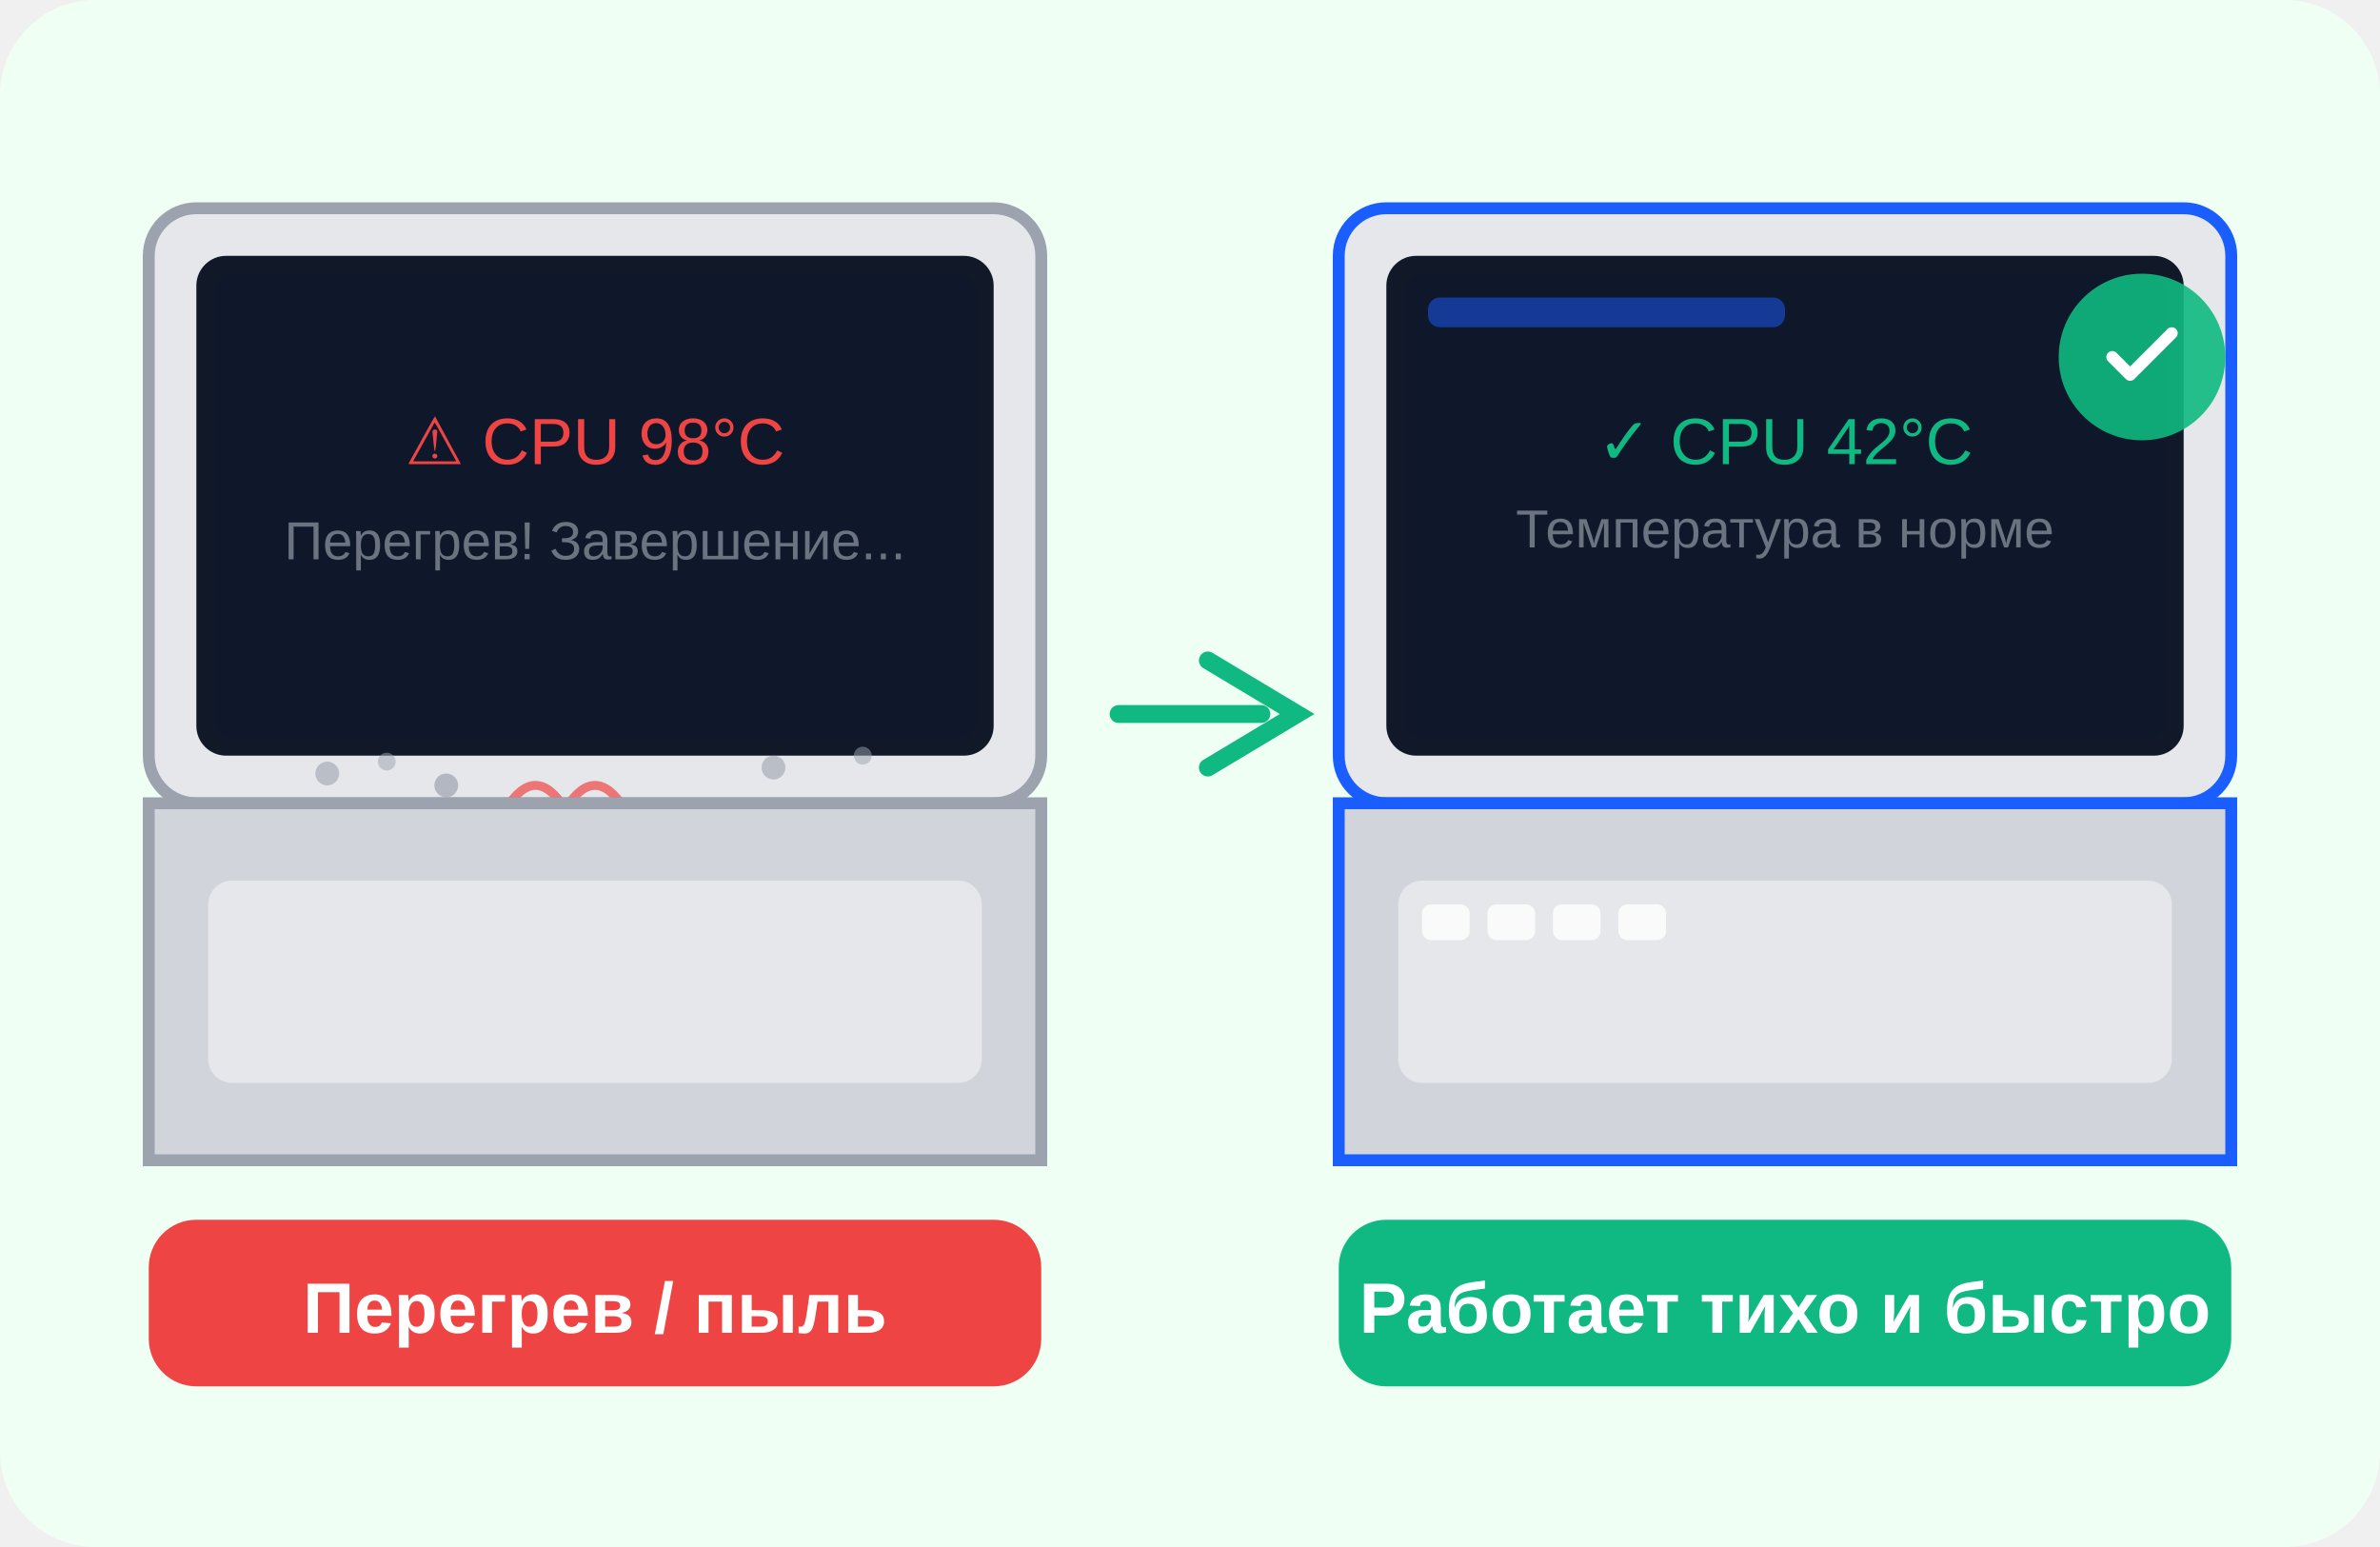
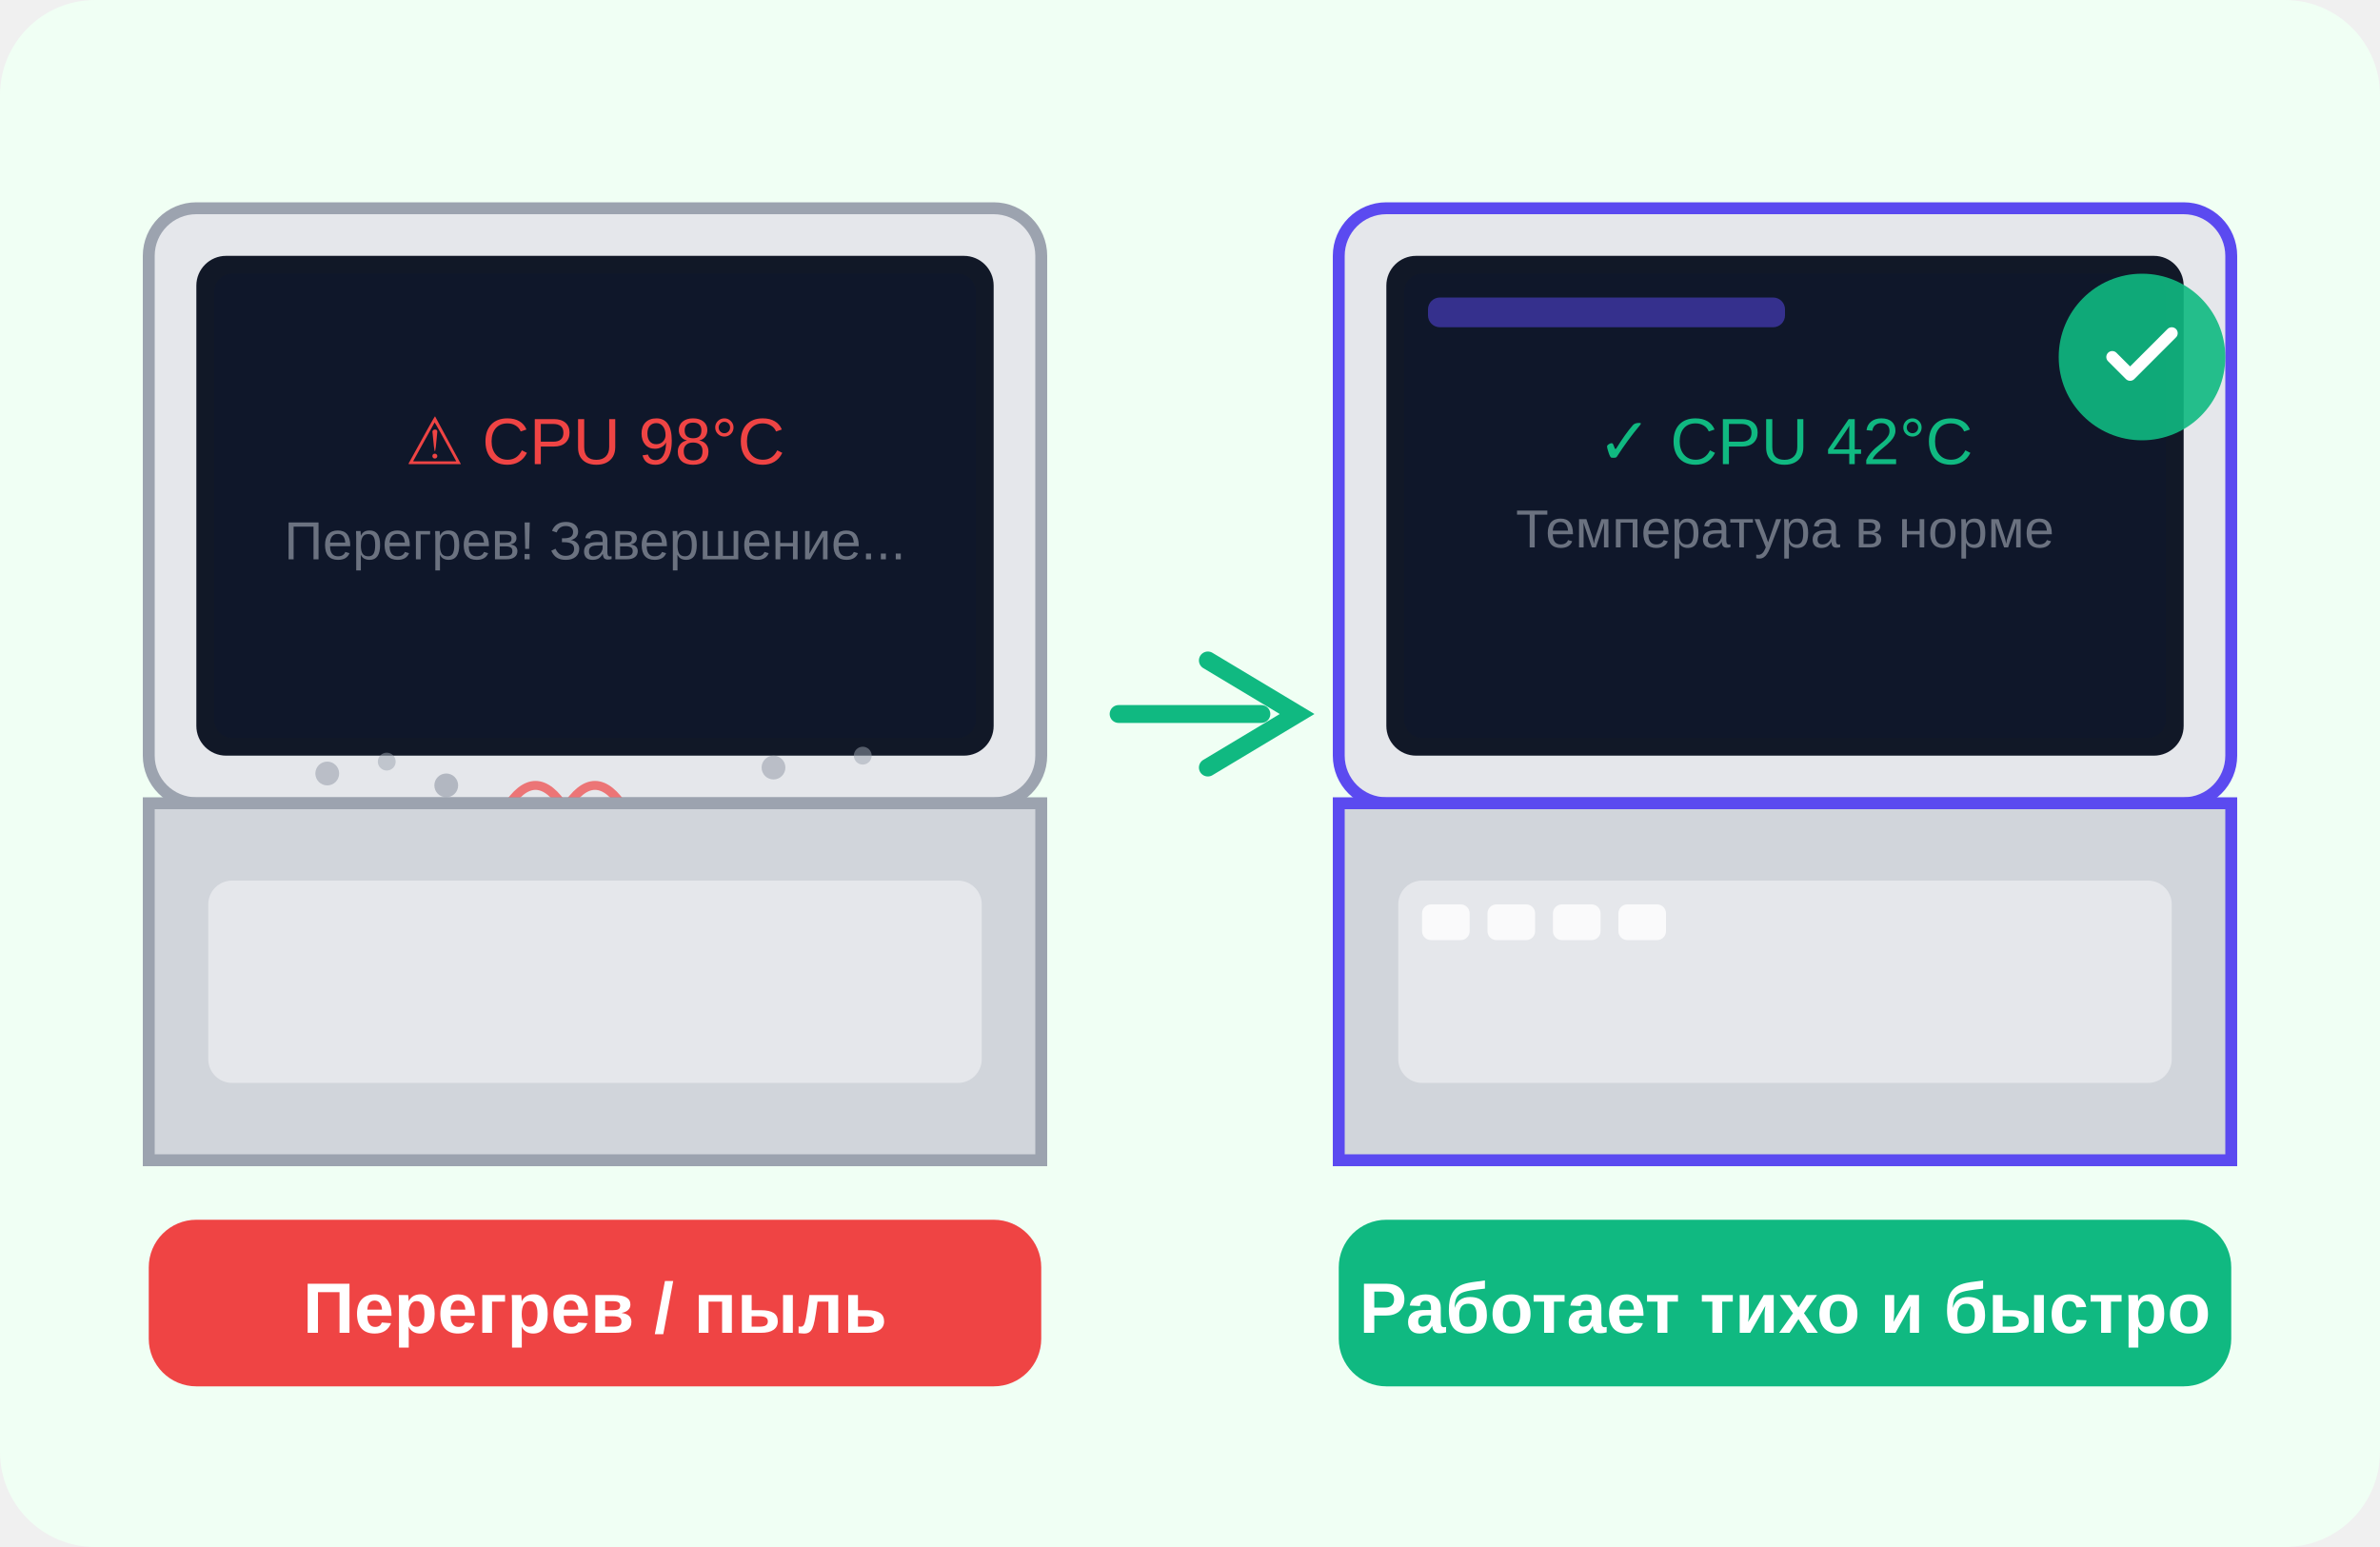
<svg xmlns="http://www.w3.org/2000/svg" viewBox="0 0 400 260" fill="none">
  <rect width="400" height="260" rx="16" fill="#F0FFF4" />
  <rect x="25" y="35" width="150" height="100" rx="8" fill="#E5E7EB" stroke="#9CA3AF" stroke-width="2" />
  <rect x="33" y="43" width="134" height="84" rx="5" fill="#111827" />
  <rect x="36" y="46" width="128" height="78" rx="3" fill="#0F172A" />
  <text x="100" y="78" font-family="Arial" font-size="11" fill="#EF4444" text-anchor="middle">⚠ CPU 98°C</text>
  <text x="100" y="94" font-family="Arial" font-size="9" fill="#6B7280" text-anchor="middle">Перегрев! Завершение...</text>
  <circle cx="55" cy="130" r="2" fill="#9CA3AF" opacity=".6" />
  <circle cx="65" cy="128" r="1.5" fill="#9CA3AF" opacity=".5" />
  <circle cx="75" cy="132" r="2" fill="#9CA3AF" opacity=".7" />
  <circle cx="130" cy="129" r="2" fill="#9CA3AF" opacity=".6" />
  <circle cx="145" cy="127" r="1.5" fill="#9CA3AF" opacity=".5" />
  <path d="M85 136 Q90 128 95 136 Q100 128 105 136" stroke="#EF4444" stroke-width="1.5" stroke-linecap="round" fill="none" opacity=".7" />
  <rect x="25" y="135" width="150" height="60" rx="0 0 8 8" fill="#D1D5DB" stroke="#9CA3AF" stroke-width="2" />
  <rect x="35" y="148" width="130" height="34" rx="4" fill="#E5E7EB" />
  <rect x="25" y="205" width="150" height="28" rx="8" fill="#EF4444" />
  <text x="100" y="224" font-family="Arial" font-size="12" font-weight="bold" fill="white" text-anchor="middle">Перегрев / пыль</text>
  <path d="M188 120 L212 120" stroke="#10B981" stroke-width="3" stroke-linecap="round" />
  <path d="M203 111 L218 120 L203 129" stroke="#10B981" stroke-width="3" stroke-linecap="round" fill="none" />
-   <rect x="225" y="35" width="150" height="100" rx="8" fill="#E5E7EB" stroke="#1A5EFF" stroke-width="2" />
+   <rect x="225" y="35" width="150" height="100" rx="8" fill="#E5E7EB" stroke="#5b4af0" stroke-width="2" />
  <rect x="233" y="43" width="134" height="84" rx="5" fill="#111827" />
  <rect x="236" y="46" width="128" height="78" rx="3" fill="#0F172A" />
-   <rect x="240" y="50" width="60" height="5" rx="2" fill="#1A5EFF" opacity=".5" />
+   <rect x="240" y="50" width="60" height="5" rx="2" fill="#5b4af0" opacity=".5" />
  <text x="300" y="78" font-family="Arial" font-size="11" fill="#10B981" text-anchor="middle">✓ CPU 42°C</text>
  <text x="300" y="92" font-family="Arial" font-size="9" fill="#6B7280" text-anchor="middle">Температура в норме</text>
  <circle cx="360" cy="60" r="14" fill="#10B981" opacity=".9" />
  <path d="M355 60 L358 63 L365 56" stroke="white" stroke-width="2" stroke-linecap="round" stroke-linejoin="round" fill="none" />
-   <rect x="225" y="135" width="150" height="60" rx="0 0 8 8" fill="#D1D5DB" stroke="#1A5EFF" stroke-width="2" />
+   <rect x="225" y="135" width="150" height="60" rx="0 0 8 8" fill="#D1D5DB" stroke="#5b4af0" stroke-width="2" />
  <rect x="235" y="148" width="130" height="34" rx="4" fill="#E5E7EB" />
  <rect x="239" y="152" width="8" height="6" rx="1.5" fill="white" opacity=".8" />
  <rect x="250" y="152" width="8" height="6" rx="1.5" fill="white" opacity=".8" />
  <rect x="261" y="152" width="8" height="6" rx="1.5" fill="white" opacity=".8" />
  <rect x="272" y="152" width="8" height="6" rx="1.5" fill="white" opacity=".8" />
  <rect x="225" y="205" width="150" height="28" rx="8" fill="#10B981" />
  <text x="300" y="224" font-family="Arial" font-size="12" font-weight="bold" fill="white" text-anchor="middle">Работает тихо и быстро</text>
</svg>
